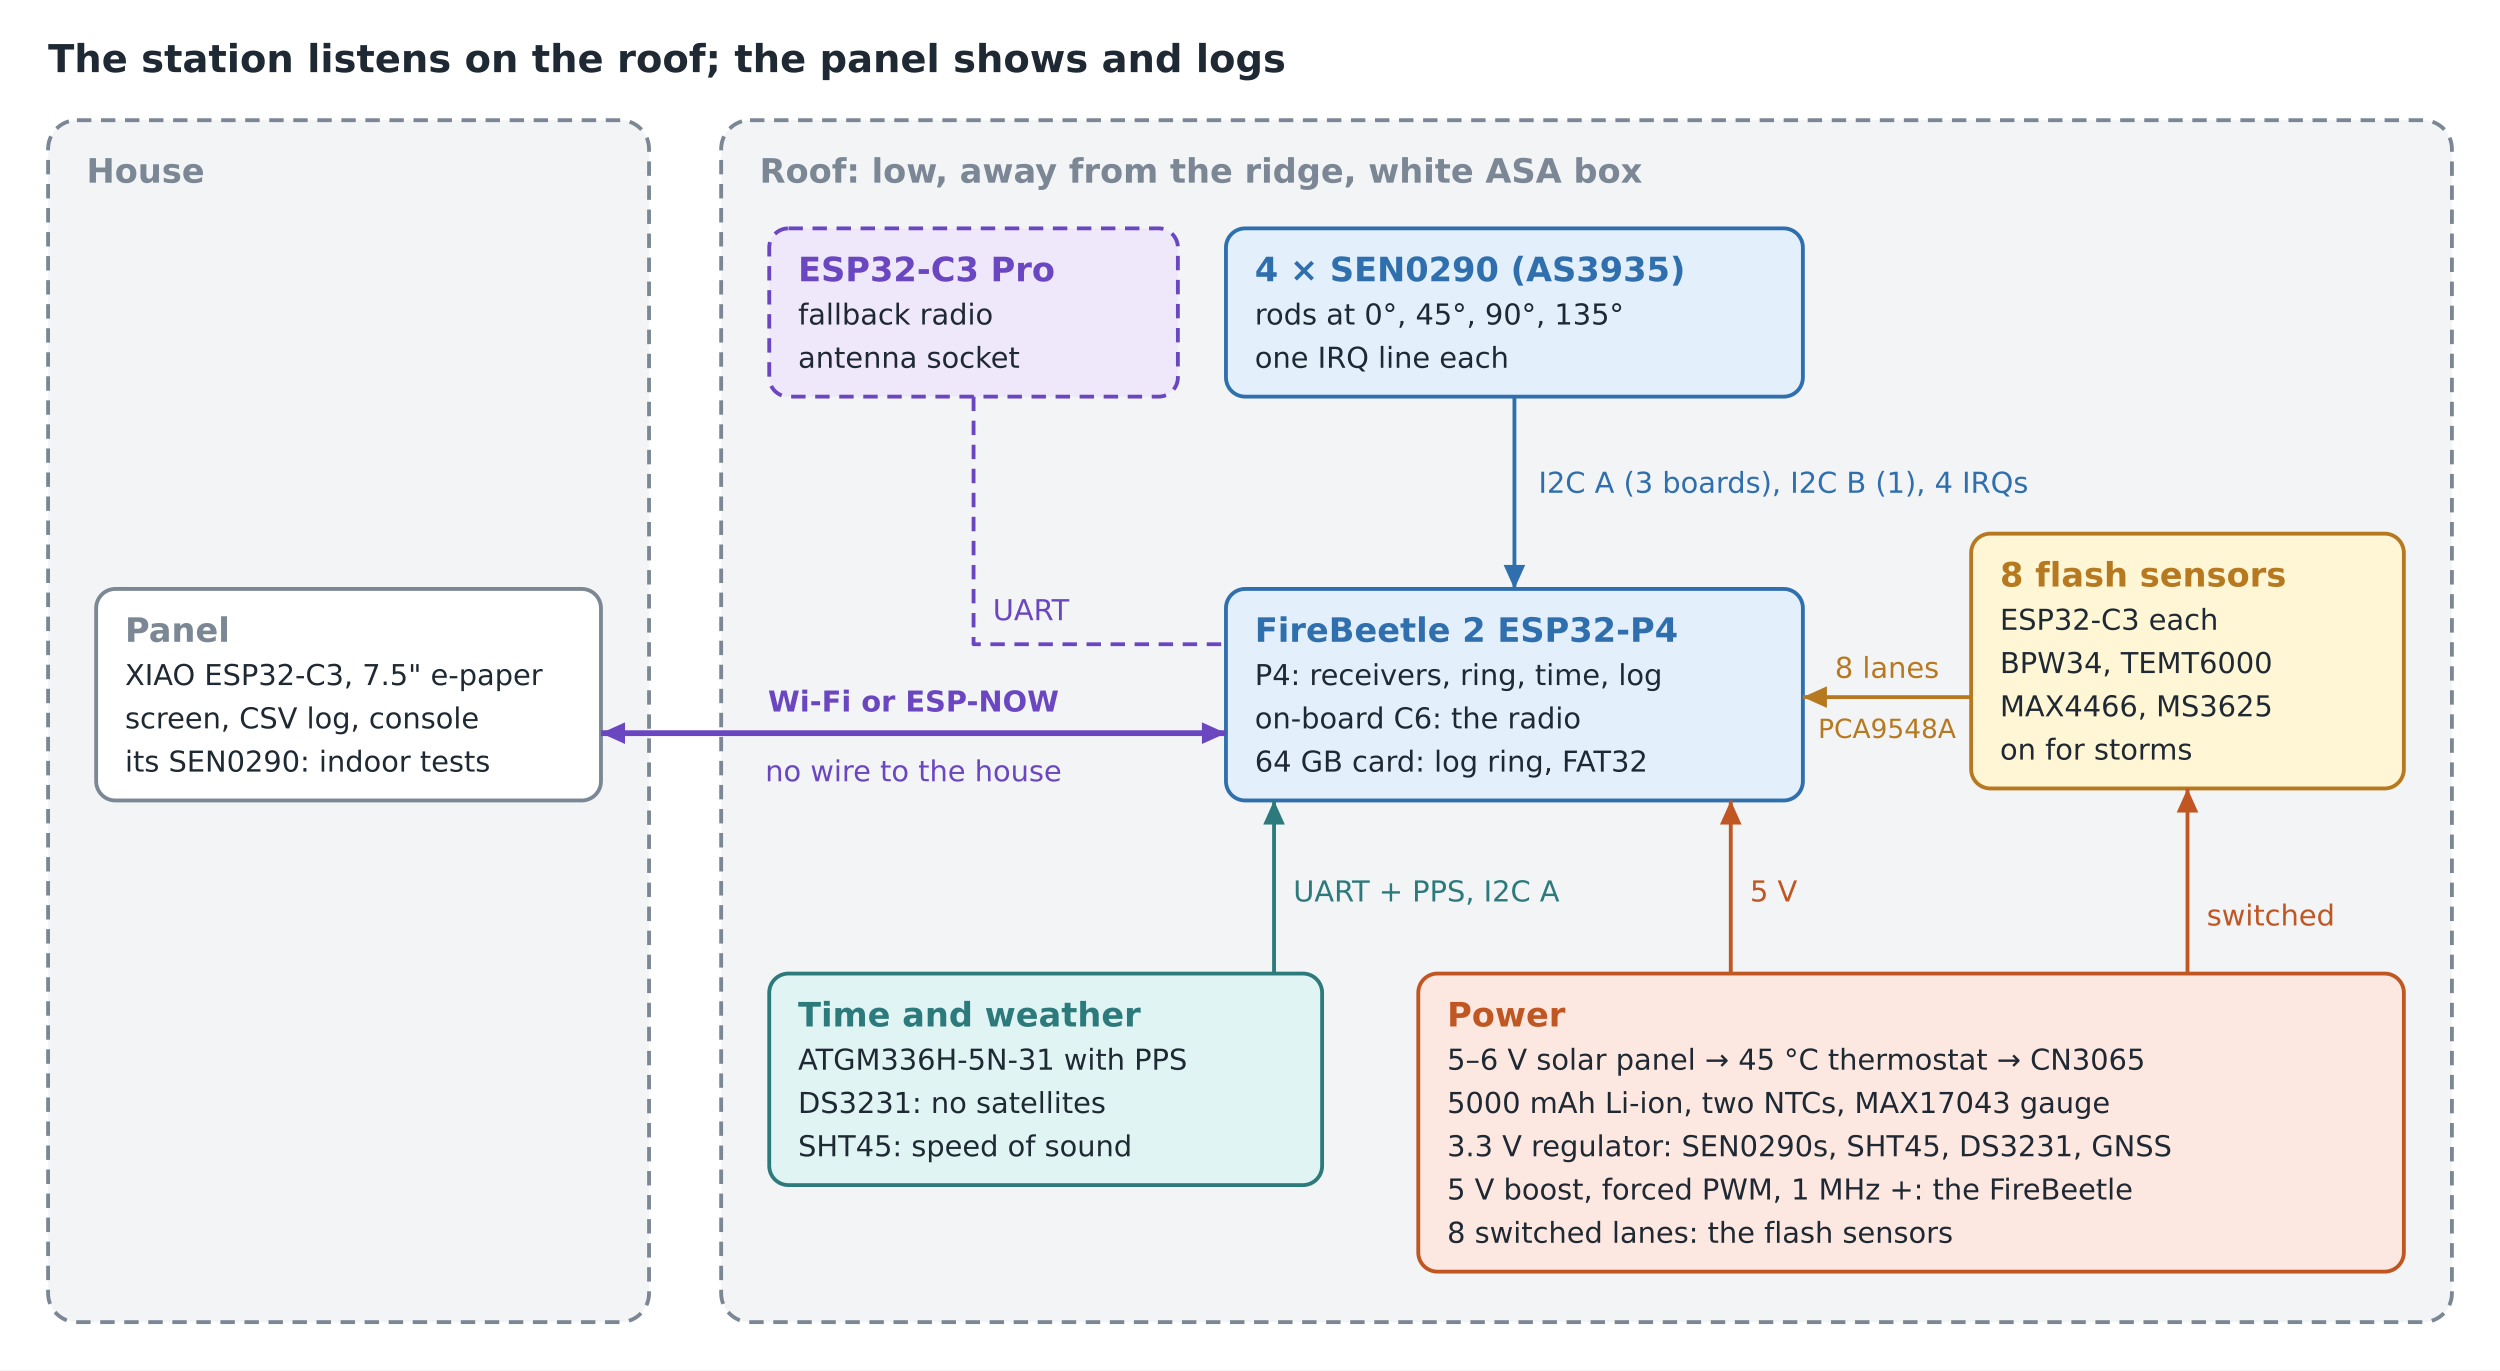
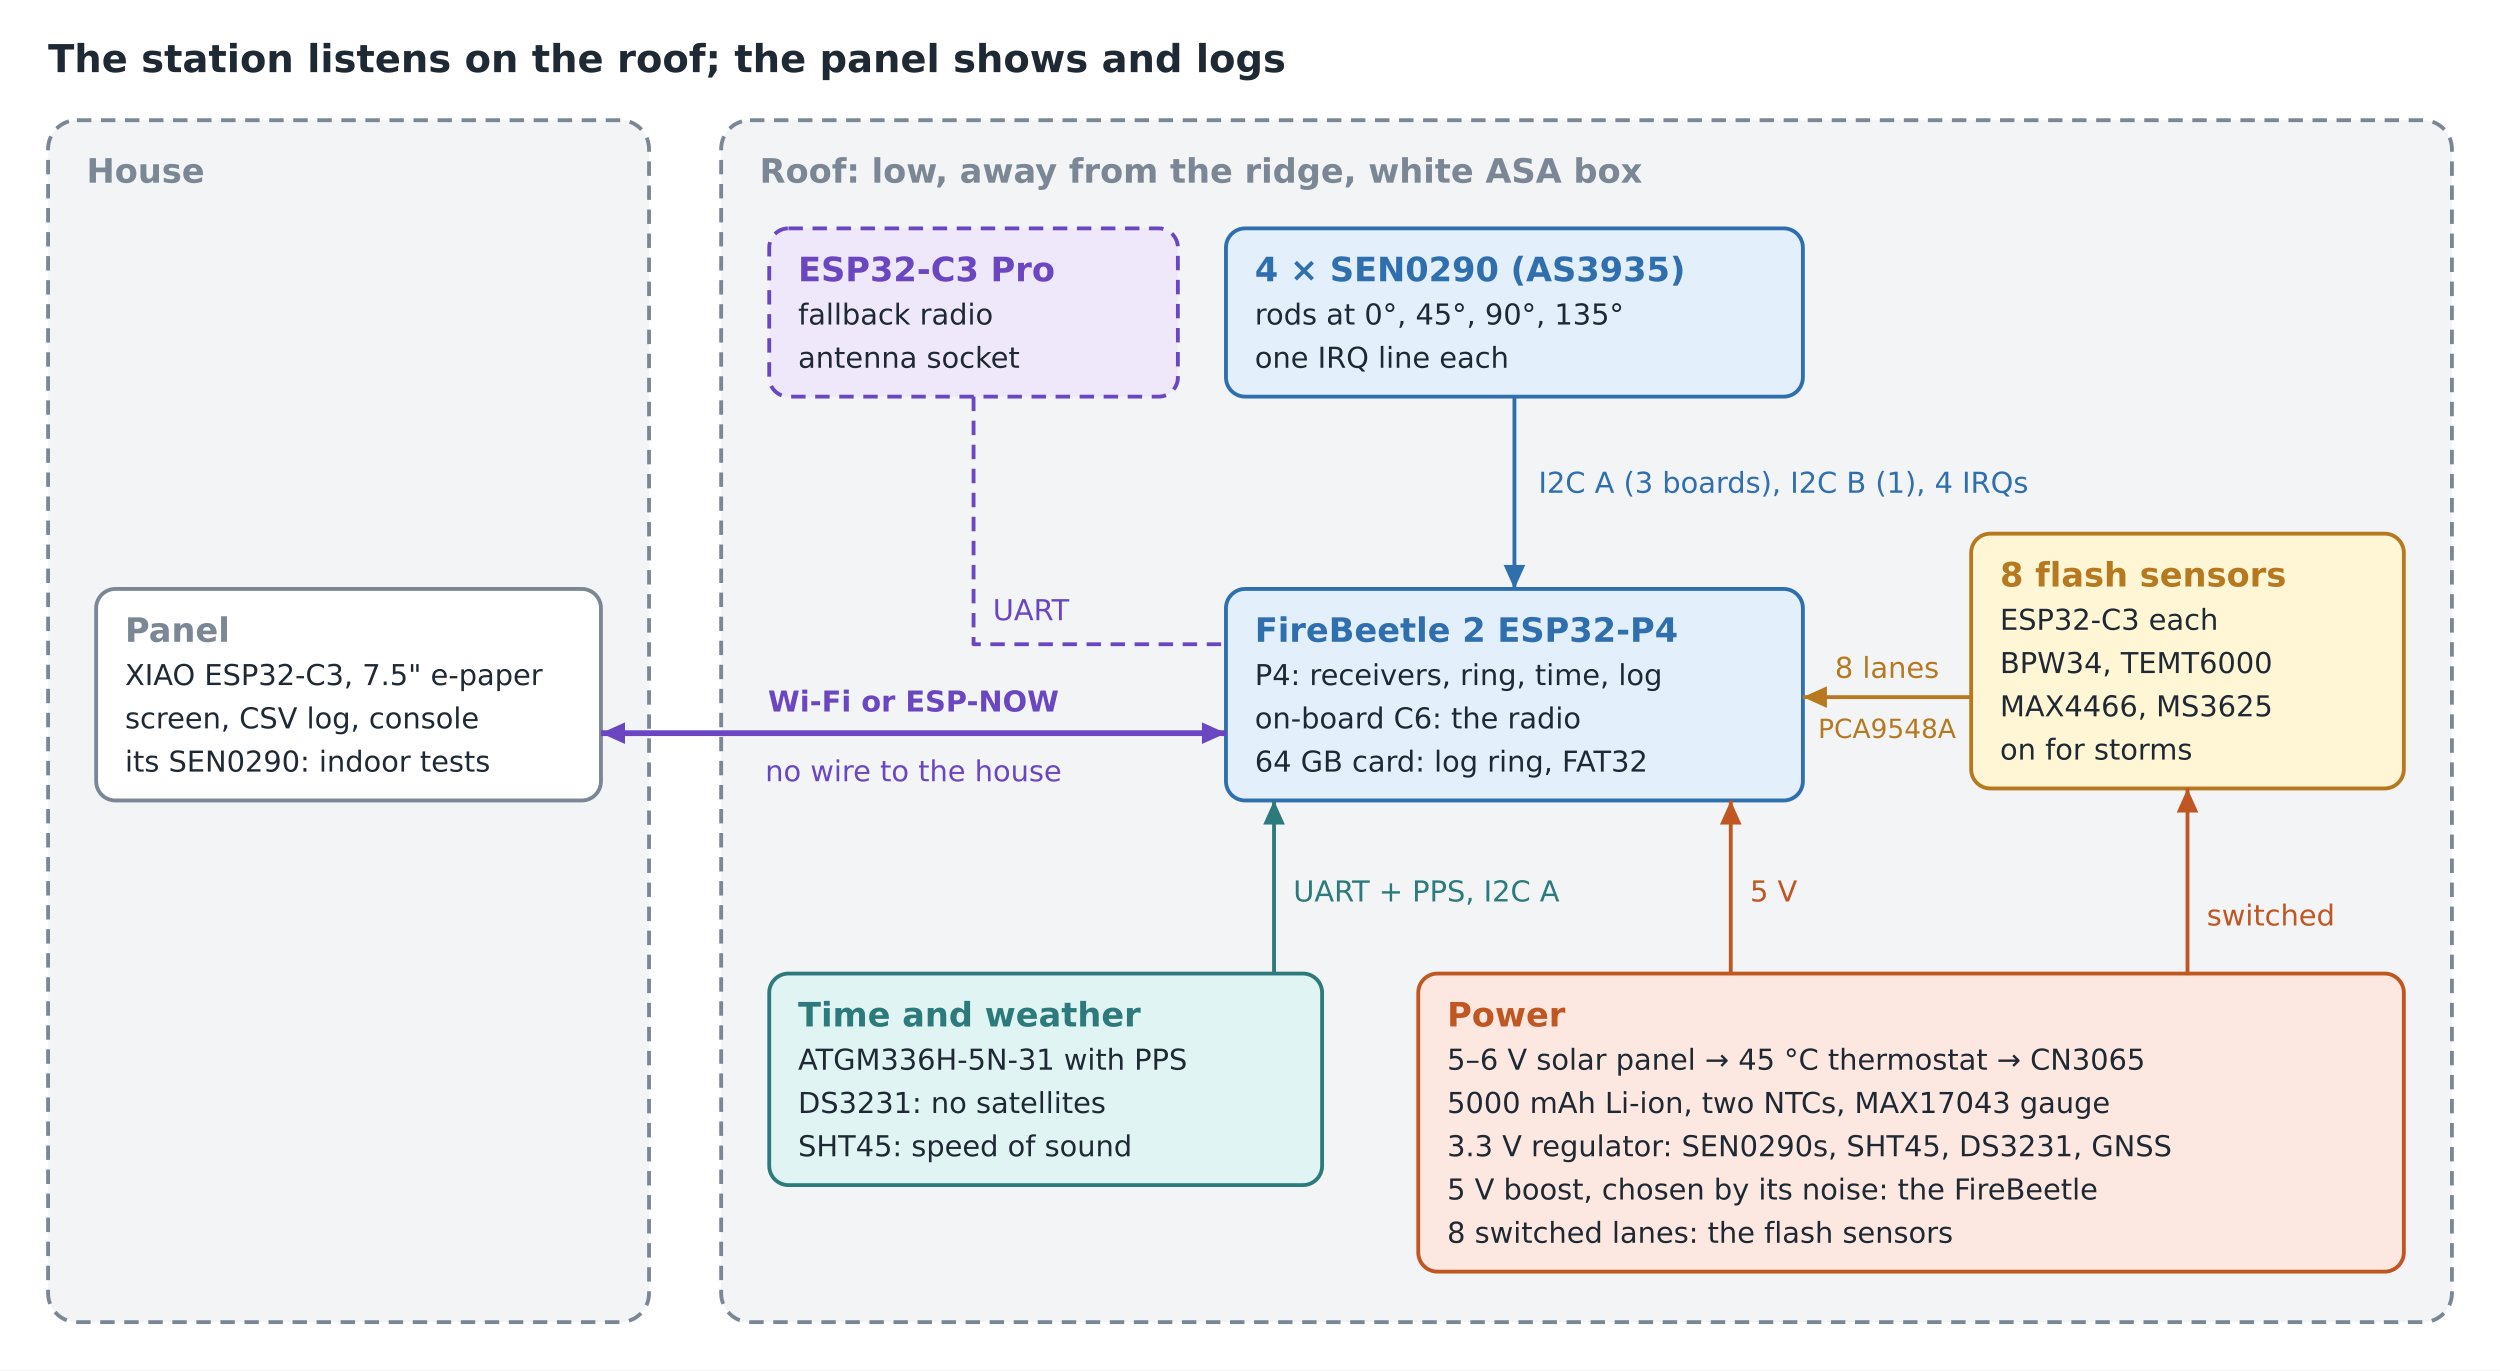
<svg xmlns="http://www.w3.org/2000/svg" width="1040" height="570" viewBox="0 0 1040 570" font-family="DejaVu Sans, Verdana, sans-serif">
  <rect width="1040" height="570" fill="#ffffff" />
  <text x="20.0" y="30.0" font-size="16" font-weight="bold" text-anchor="start" fill="#1f2933">The station listens on the roof; the panel shows and logs</text>
  <rect x="20.0" y="50.0" width="250.0" height="500.0" rx="12" fill="#f2f4f6" stroke="#7b8794" stroke-width="1.6" stroke-dasharray="6 4" />
  <text x="36.0" y="76.0" font-size="14" font-weight="bold" text-anchor="start" fill="#7b8794">House</text>
  <rect x="40.0" y="245.0" width="210.0" height="88.0" rx="8" fill="#ffffff" stroke="#7b8794" stroke-width="1.6" />
  <text x="52.0" y="267.0" font-size="14" font-weight="bold" text-anchor="start" fill="#7b8794">Panel</text>
  <text x="52.0" y="285.0" font-size="12" text-anchor="start" fill="#1f2933">XIAO ESP32-C3, 7.5" e-paper</text>
  <text x="52.0" y="303.0" font-size="12" text-anchor="start" fill="#1f2933">screen, CSV log, console</text>
  <text x="52.0" y="321.0" font-size="12" text-anchor="start" fill="#1f2933">its SEN0290: indoor tests</text>
  <rect x="300.0" y="50.0" width="720.0" height="500.0" rx="12" fill="#f2f4f6" stroke="#7b8794" stroke-width="1.6" stroke-dasharray="6 4" />
  <text x="316.0" y="76.0" font-size="14" font-weight="bold" text-anchor="start" fill="#7b8794">Roof: low, away from the ridge, white ASA box</text>
  <rect x="320.0" y="95.0" width="170.0" height="70.0" rx="8" fill="#efe7fa" stroke="#6b46c1" stroke-width="1.6" stroke-dasharray="6 4" />
  <text x="332.0" y="117.0" font-size="14" font-weight="bold" text-anchor="start" fill="#6b46c1">ESP32-C3 Pro</text>
  <text x="332.0" y="135.0" font-size="12" text-anchor="start" fill="#1f2933">fallback radio</text>
  <text x="332.0" y="153.0" font-size="12" text-anchor="start" fill="#1f2933">antenna socket</text>
  <rect x="510.0" y="95.0" width="240.0" height="70.0" rx="8" fill="#e3f0fb" stroke="#2f6fae" stroke-width="1.6" />
  <text x="522.0" y="117.0" font-size="14" font-weight="bold" text-anchor="start" fill="#2f6fae">4 × SEN0290 (AS3935)</text>
  <text x="522.0" y="135.0" font-size="12" text-anchor="start" fill="#1f2933">rods at 0°, 45°, 90°, 135°</text>
  <text x="522.0" y="153.0" font-size="12" text-anchor="start" fill="#1f2933">one IRQ line each</text>
  <rect x="510.0" y="245.0" width="240.0" height="88.0" rx="8" fill="#e3f0fb" stroke="#2f6fae" stroke-width="1.6" />
  <text x="522.0" y="267.0" font-size="14" font-weight="bold" text-anchor="start" fill="#2f6fae">FireBeetle 2 ESP32-P4</text>
  <text x="522.0" y="285.0" font-size="12" text-anchor="start" fill="#1f2933">P4: receivers, ring, time, log</text>
  <text x="522.0" y="303.0" font-size="12" text-anchor="start" fill="#1f2933">on-board C6: the radio</text>
  <text x="522.0" y="321.0" font-size="12" text-anchor="start" fill="#1f2933">64 GB card: log ring, FAT32</text>
  <rect x="820.0" y="222.0" width="180.0" height="106.0" rx="8" fill="#fff6d6" stroke="#b7791f" stroke-width="1.6" />
  <text x="832.0" y="244.0" font-size="14" font-weight="bold" text-anchor="start" fill="#b7791f">8 flash sensors</text>
  <text x="832.0" y="262.0" font-size="12" text-anchor="start" fill="#1f2933">ESP32-C3 each</text>
  <text x="832.0" y="280.0" font-size="12" text-anchor="start" fill="#1f2933">BPW34, TEMT6000</text>
  <text x="832.0" y="298.0" font-size="12" text-anchor="start" fill="#1f2933">MAX4466, MS3625</text>
  <text x="832.0" y="316.0" font-size="12" text-anchor="start" fill="#1f2933">on for storms</text>
  <rect x="320.0" y="405.0" width="230.0" height="88.0" rx="8" fill="#e0f4f4" stroke="#2c7a7b" stroke-width="1.6" />
  <text x="332.0" y="427.0" font-size="14" font-weight="bold" text-anchor="start" fill="#2c7a7b">Time and weather</text>
  <text x="332.0" y="445.0" font-size="12" text-anchor="start" fill="#1f2933">ATGM336H-5N-31 with PPS</text>
  <text x="332.0" y="463.0" font-size="12" text-anchor="start" fill="#1f2933">DS3231: no satellites</text>
  <text x="332.0" y="481.0" font-size="12" text-anchor="start" fill="#1f2933">SHT45: speed of sound</text>
  <rect x="590.0" y="405.0" width="410.0" height="124.0" rx="8" fill="#fde8e1" stroke="#c05621" stroke-width="1.6" />
  <text x="602.0" y="427.0" font-size="14" font-weight="bold" text-anchor="start" fill="#c05621">Power</text>
  <text x="602.0" y="445.0" font-size="12" text-anchor="start" fill="#1f2933">5–6 V solar panel → 45 °C thermostat → CN3065</text>
  <text x="602.0" y="463.0" font-size="12" text-anchor="start" fill="#1f2933">5000 mAh Li-ion, two NTCs, MAX17043 gauge</text>
  <text x="602.0" y="481.0" font-size="12" text-anchor="start" fill="#1f2933">3.3 V regulator: SEN0290s, SHT45, DS3231, GNSS</text>
-   <text x="602.0" y="499.0" font-size="12" text-anchor="start" fill="#1f2933">5 V boost, forced PWM, 1 MHz +: the FireBeetle</text>
+   <text x="602.0" y="499.0" font-size="12" text-anchor="start" fill="#1f2933">5 V boost, chosen by its noise: the FireBeetle</text>
  <text x="602.0" y="517.0" font-size="12" text-anchor="start" fill="#1f2933">8 switched lanes: the flash sensors</text>
  <polyline points="630.0,165.0 630.0,245.0" fill="none" stroke="#2f6fae" stroke-width="1.6" stroke-linejoin="round" />
  <polygon points="630.0,245.0 634.5,235.0 625.5,235.0" fill="#2f6fae" />
  <text x="640.0" y="205.0" font-size="12" text-anchor="start" fill="#2f6fae">I2C A (3 boards), I2C B (1), 4 IRQs</text>
  <polyline points="405.0,165.0 405.0,268.0 510.0,268.0" fill="none" stroke="#6b46c1" stroke-width="1.6" stroke-linejoin="round" stroke-dasharray="6 4" />
  <text x="413.0" y="258.0" font-size="12" text-anchor="start" fill="#6b46c1">UART</text>
  <polyline points="250.0,305.0 510.0,305.0" fill="none" stroke="#6b46c1" stroke-width="2.4" stroke-linejoin="round" />
  <polygon points="510.0,305.0 500.0,300.5 500.0,309.5" fill="#6b46c1" />
  <polygon points="250.0,305.0 260.0,309.5 260.0,300.5" fill="#6b46c1" />
  <text x="380.0" y="296.0" font-size="12" font-weight="bold" text-anchor="middle" fill="#6b46c1">Wi-Fi or ESP-NOW</text>
  <text x="380.0" y="325.0" font-size="12" text-anchor="middle" fill="#6b46c1">no wire to the house</text>
  <polyline points="820.0,290.0 750.0,290.0" fill="none" stroke="#b7791f" stroke-width="1.6" stroke-linejoin="round" />
  <polygon points="750.0,290.0 760.0,294.5 760.0,285.5" fill="#b7791f" />
  <text x="785.0" y="282.0" font-size="12" text-anchor="middle" fill="#b7791f">8 lanes</text>
  <text x="785.0" y="307.0" font-size="11" text-anchor="middle" fill="#b7791f">PCA9548A</text>
  <polyline points="530.0,405.0 530.0,333.0" fill="none" stroke="#2c7a7b" stroke-width="1.6" stroke-linejoin="round" />
  <polygon points="530.0,333.0 525.5,343.0 534.5,343.0" fill="#2c7a7b" />
  <text x="538.0" y="375.0" font-size="12" text-anchor="start" fill="#2c7a7b">UART + PPS, I2C A</text>
  <polyline points="720.0,405.0 720.0,333.0" fill="none" stroke="#c05621" stroke-width="1.6" stroke-linejoin="round" />
  <polygon points="720.0,333.0 715.5,343.0 724.5,343.0" fill="#c05621" />
  <text x="728.0" y="375.0" font-size="12" text-anchor="start" fill="#c05621">5 V</text>
  <polyline points="910.0,405.0 910.0,328.0" fill="none" stroke="#c05621" stroke-width="1.6" stroke-linejoin="round" />
  <polygon points="910.0,328.0 905.5,338.0 914.5,338.0" fill="#c05621" />
  <text x="918.0" y="385.0" font-size="12" text-anchor="start" fill="#c05621">switched</text>
</svg>
